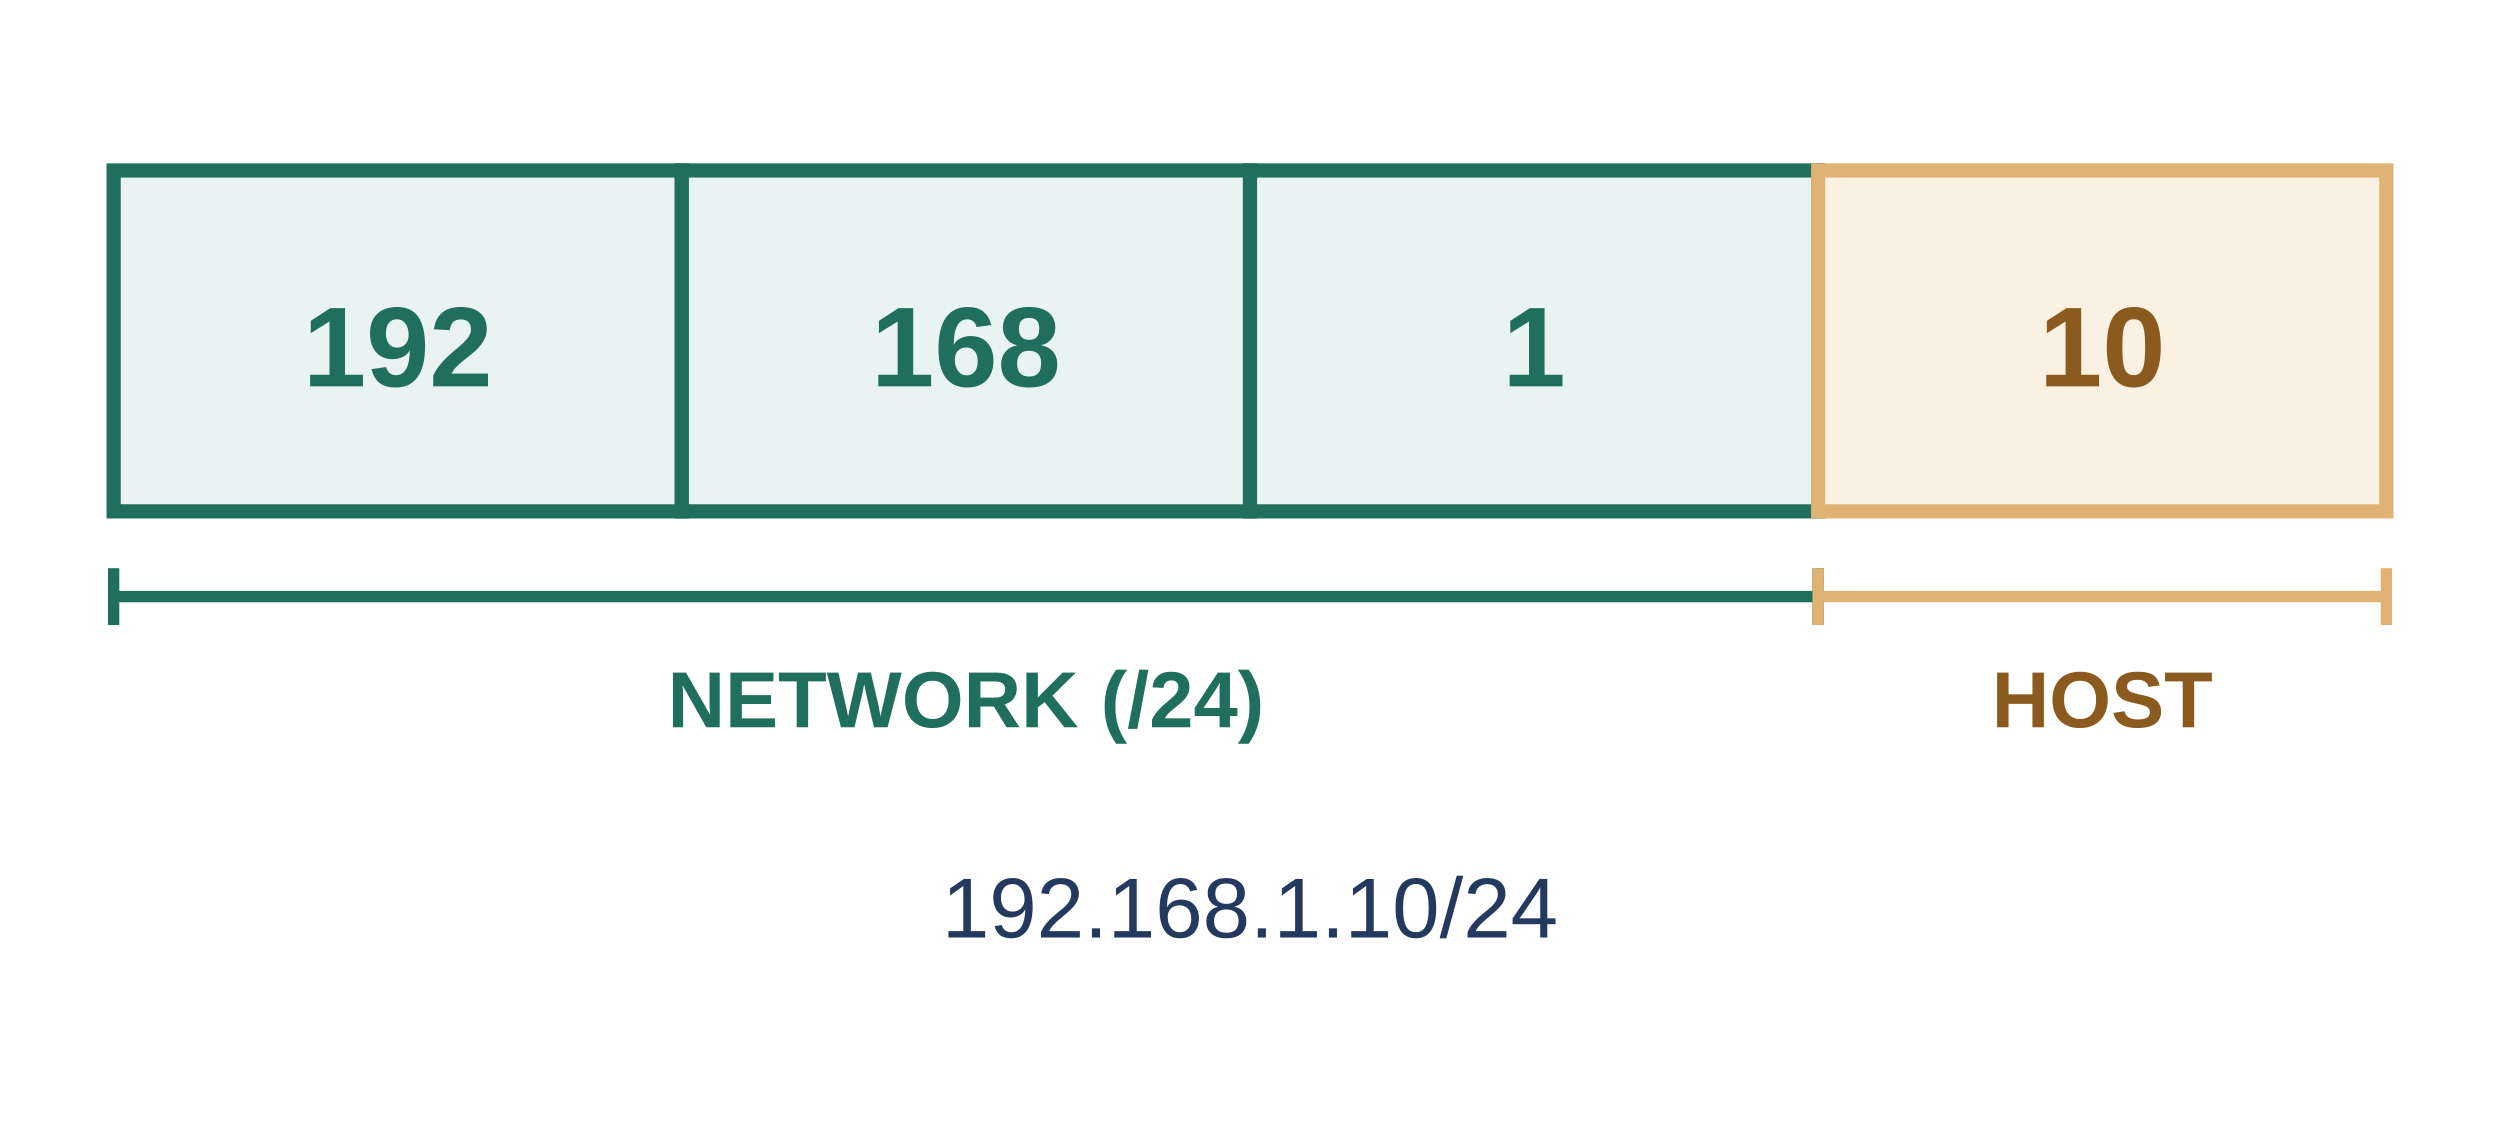
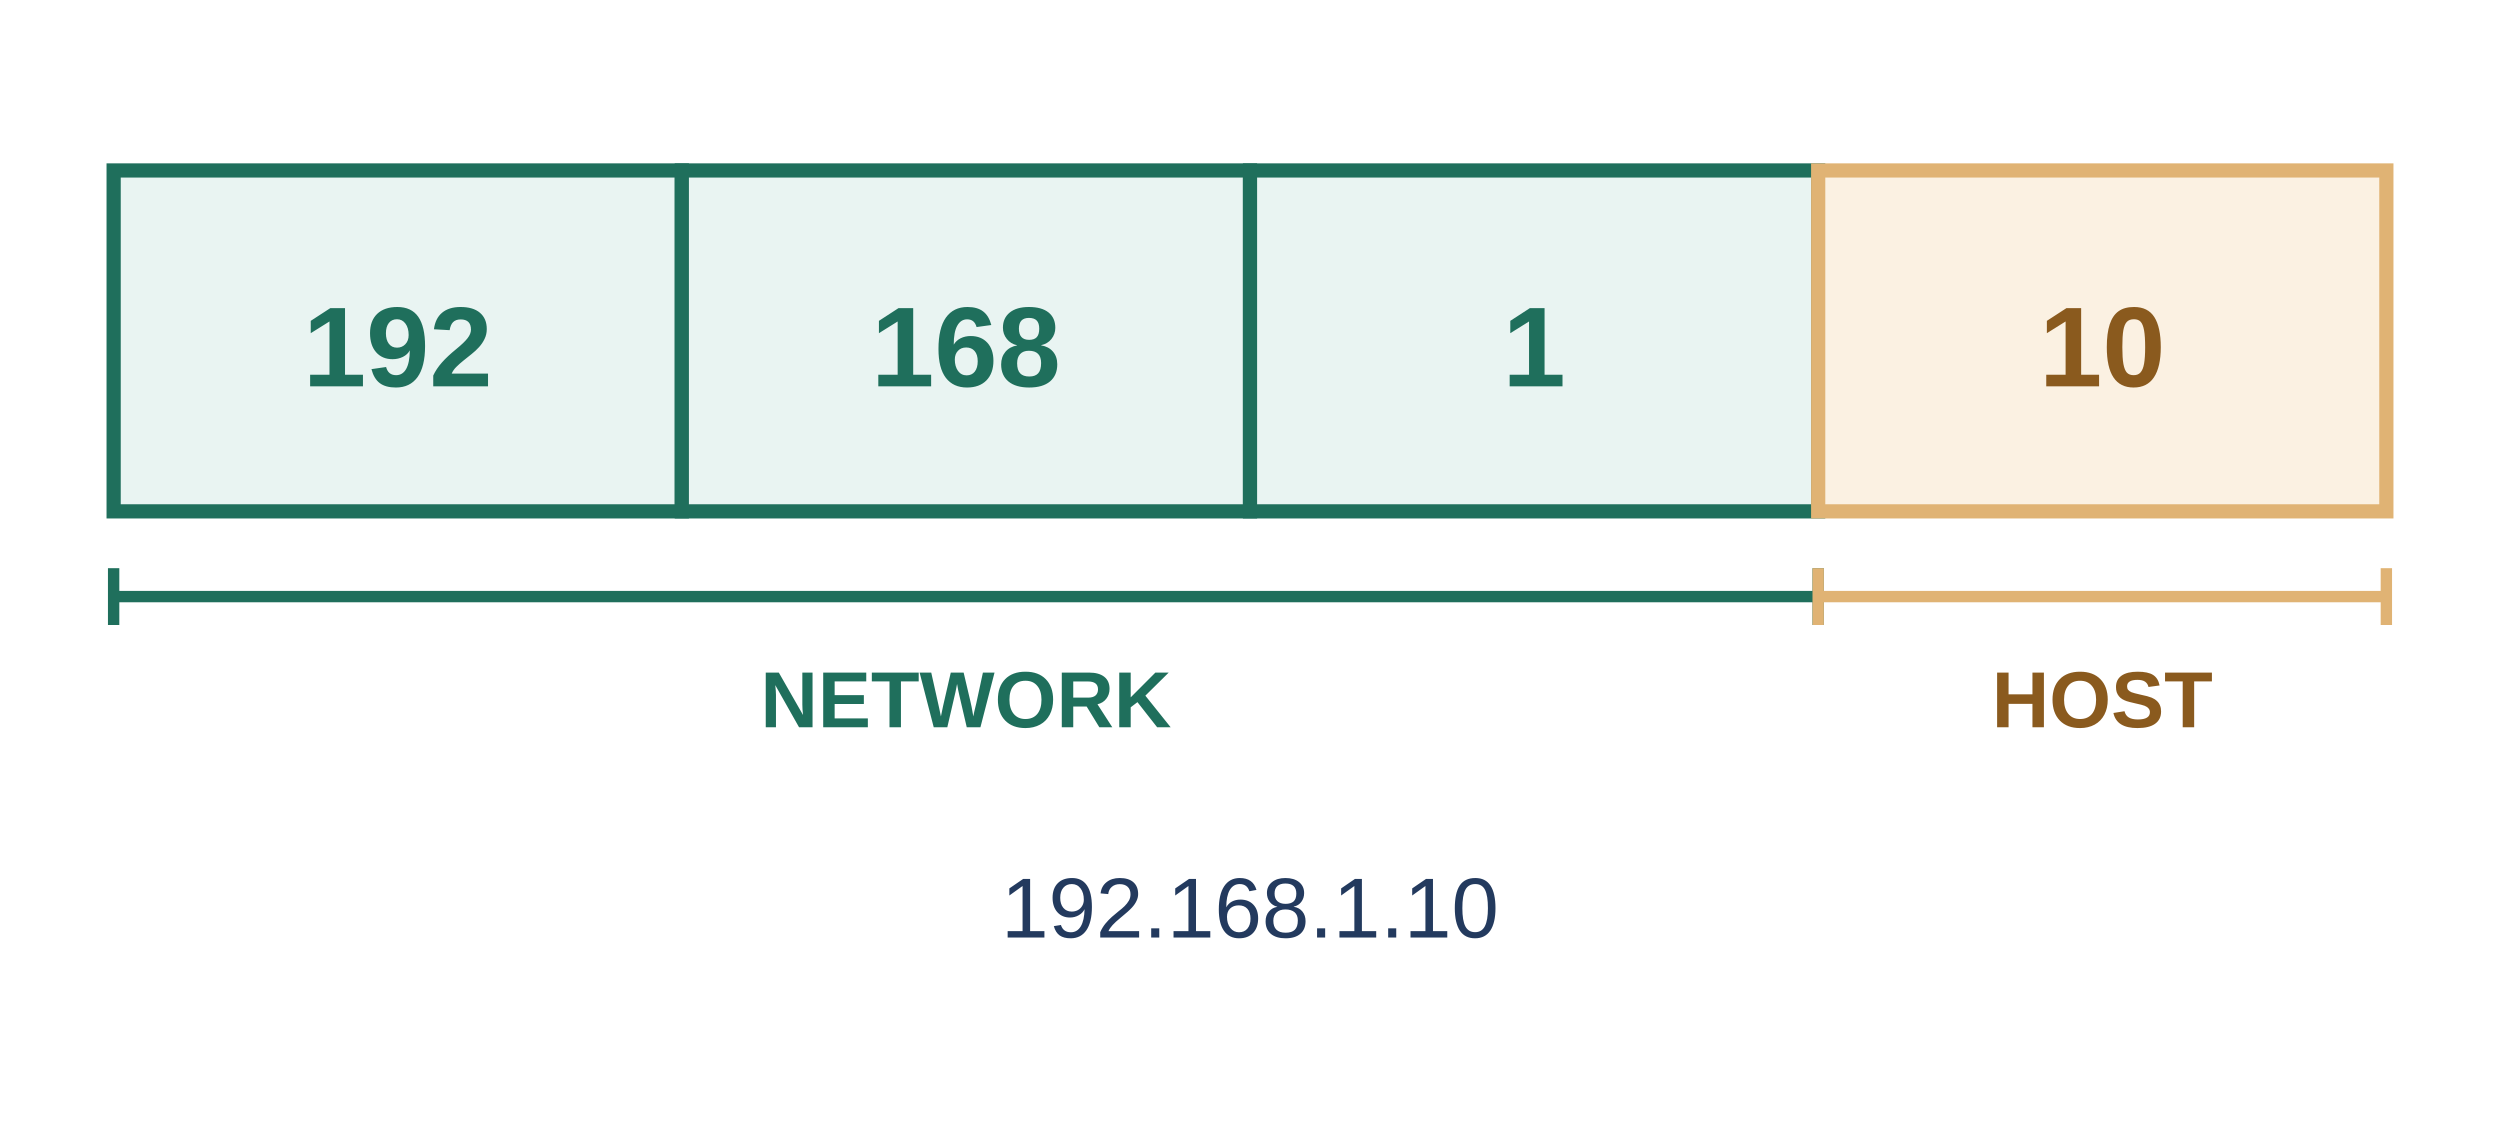
<svg xmlns="http://www.w3.org/2000/svg" viewBox="0 0 440 200" width="440" height="200">
  <g font-family="Arial, Helvetica, sans-serif" font-size="20" font-weight="bold" text-anchor="middle">
    <rect x="20" y="30" width="100" height="60" fill="#e9f4f2" stroke="#1f6f5c" stroke-width="2.5" />
    <text x="70" y="68" fill="#1f6f5c">192</text>
    <rect x="120" y="30" width="100" height="60" fill="#e9f4f2" stroke="#1f6f5c" stroke-width="2.5" />
    <text x="170" y="68" fill="#1f6f5c">168</text>
    <rect x="220" y="30" width="100" height="60" fill="#e9f4f2" stroke="#1f6f5c" stroke-width="2.5" />
    <text x="270" y="68" fill="#1f6f5c">1</text>
    <rect x="320" y="30" width="100" height="60" fill="#fbf1e2" stroke="#e0b374" stroke-width="2.5" />
    <text x="370" y="68" fill="#8a5a1e">10</text>
  </g>
  <line x1="20" y1="105" x2="320" y2="105" stroke="#1f6f5c" stroke-width="2" />
  <line x1="20" y1="100" x2="20" y2="110" stroke="#1f6f5c" stroke-width="2" />
  <line x1="320" y1="100" x2="320" y2="110" stroke="#1f6f5c" stroke-width="2" />
-   <text x="170" y="128" text-anchor="middle" font-family="Arial, Helvetica, sans-serif" font-size="14" font-weight="bold" fill="#1f6f5c">NETWORK  (/24)</text>
+   <text x="170" y="128" text-anchor="middle" font-family="Arial, Helvetica, sans-serif" font-size="14" font-weight="bold" fill="#1f6f5c">NETWORK</text>
  <line x1="320" y1="105" x2="420" y2="105" stroke="#e0b374" stroke-width="2" />
  <line x1="320" y1="100" x2="320" y2="110" stroke="#e0b374" stroke-width="2" />
  <line x1="420" y1="100" x2="420" y2="110" stroke="#e0b374" stroke-width="2" />
  <text x="370" y="128" text-anchor="middle" font-family="Arial, Helvetica, sans-serif" font-size="14" font-weight="bold" fill="#8a5a1e">HOST</text>
-   <text x="220" y="165" text-anchor="middle" font-family="Arial, Helvetica, sans-serif" font-size="15" fill="#233a5e">192.168.1.10/24</text>
+   <text x="220" y="165" text-anchor="middle" font-family="Arial, Helvetica, sans-serif" font-size="15" fill="#233a5e">192.168.1.10</text>
</svg>
